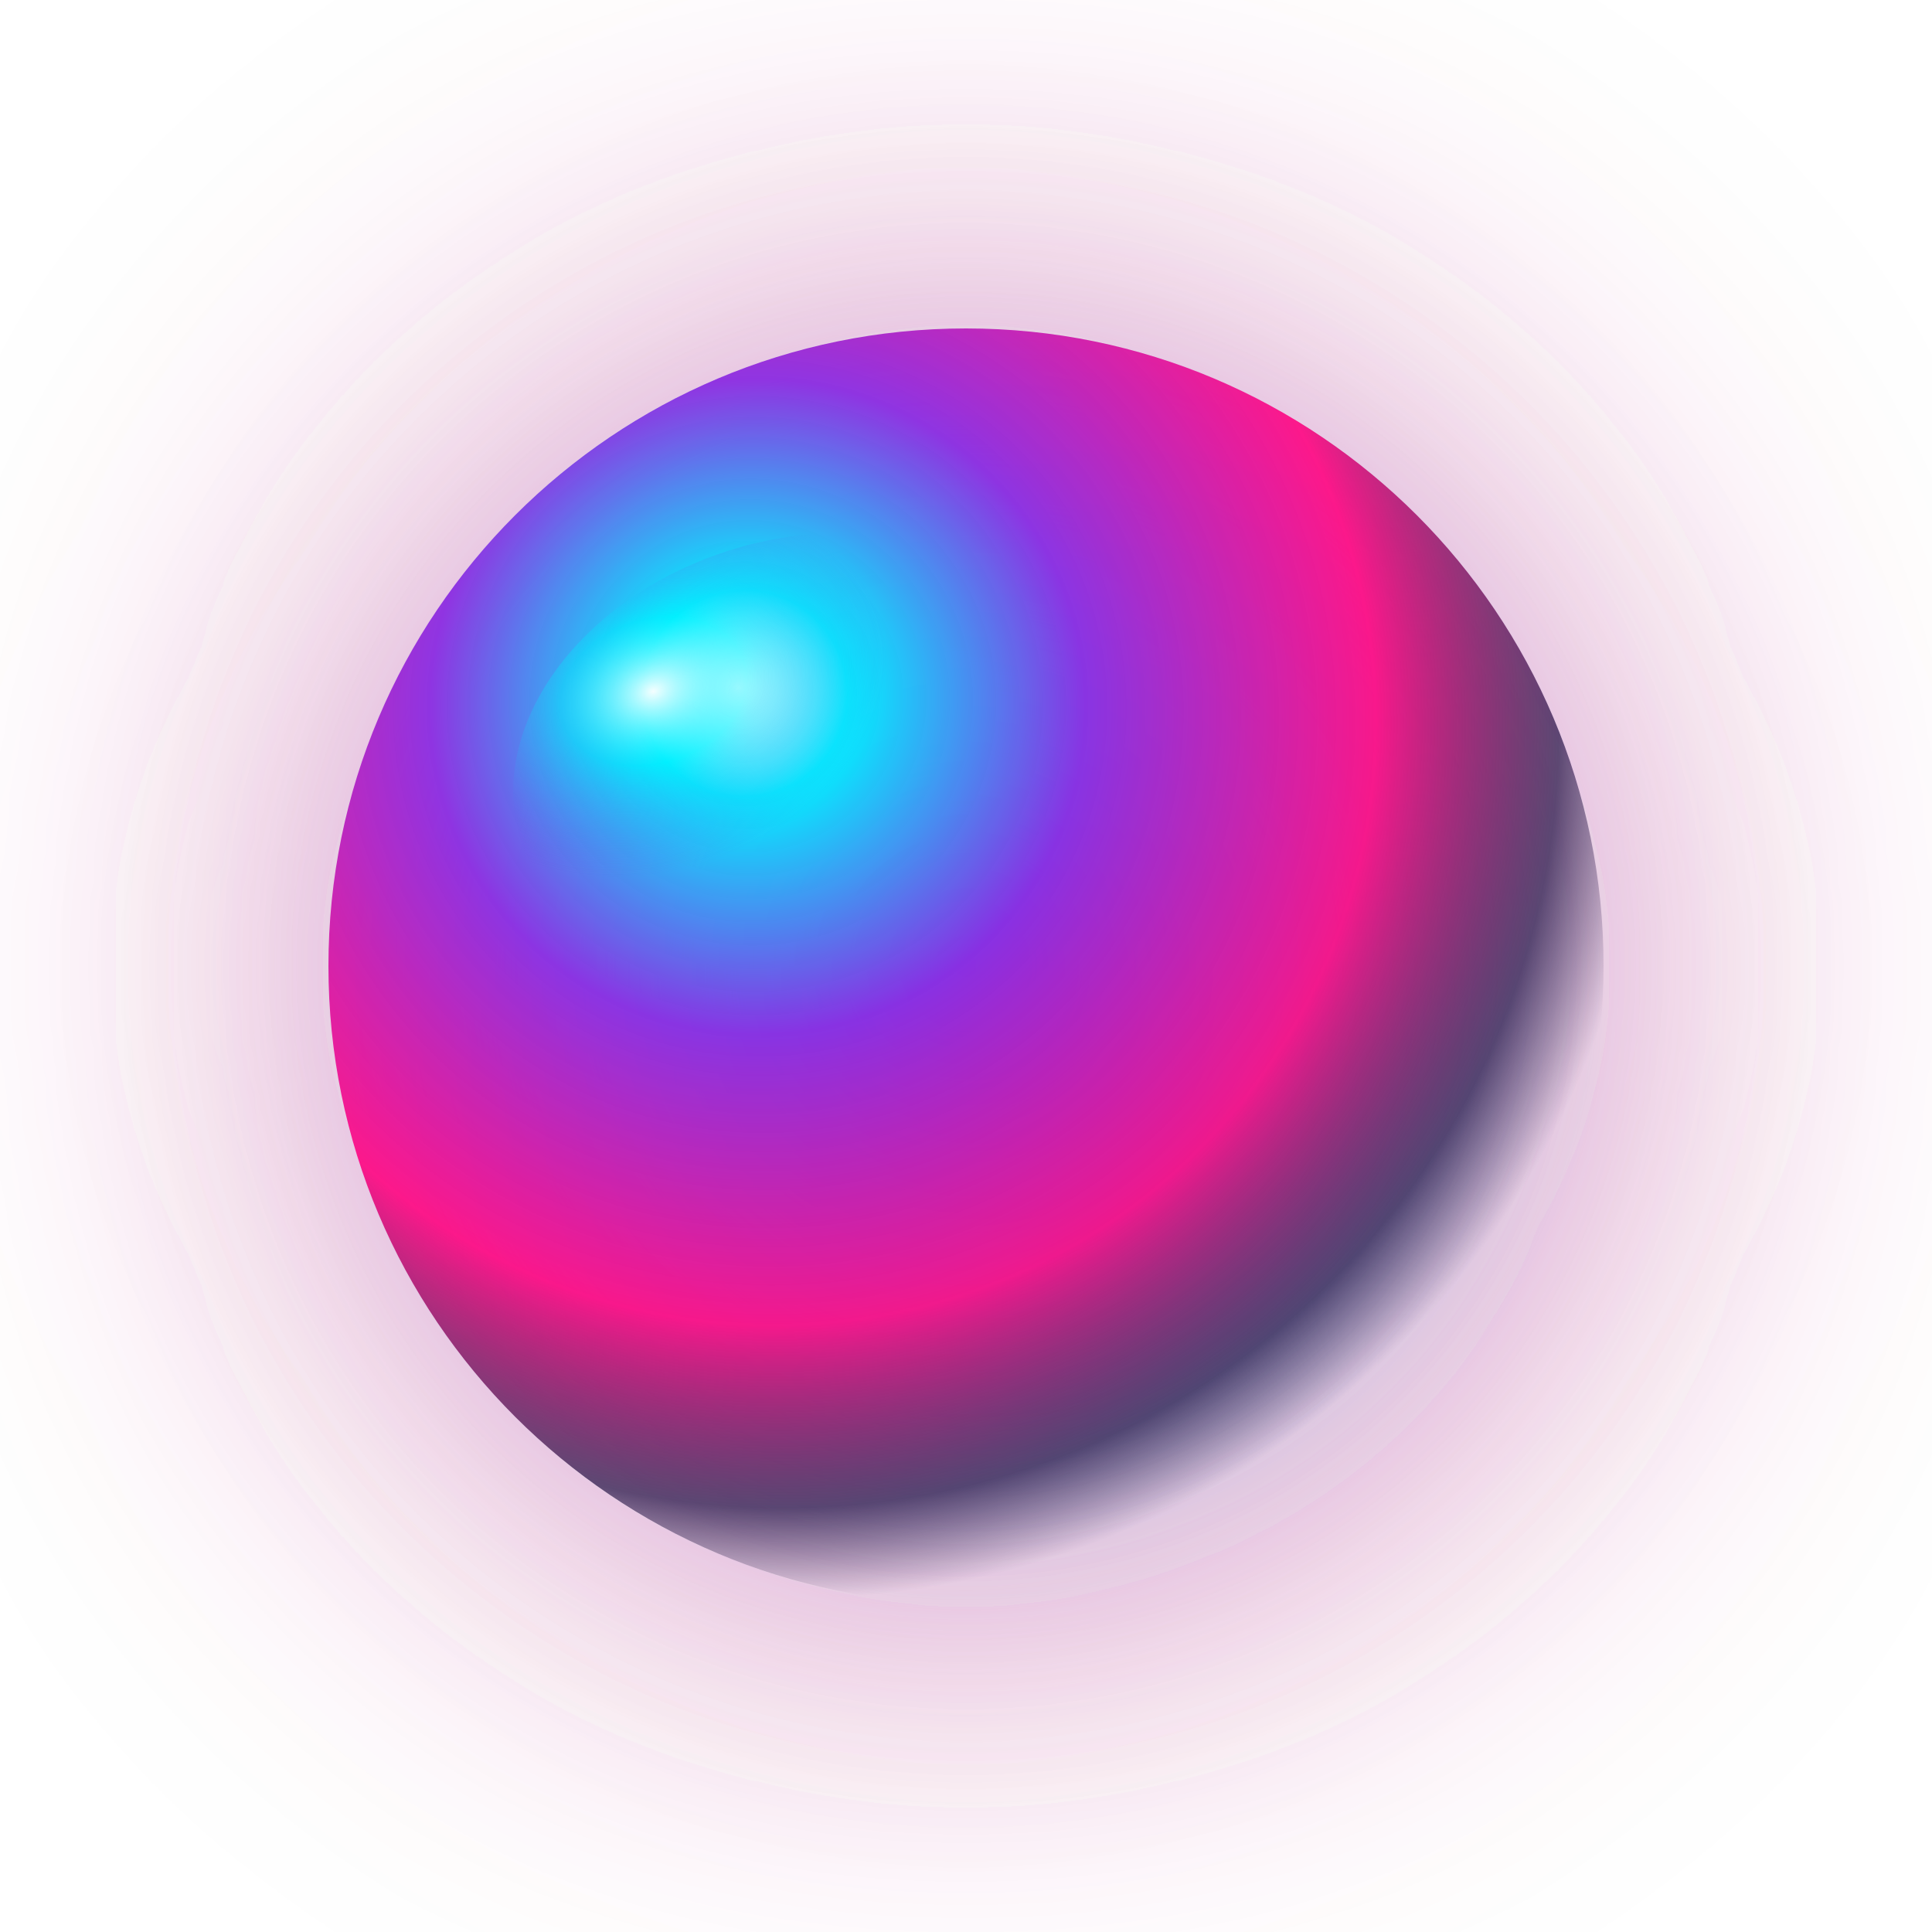
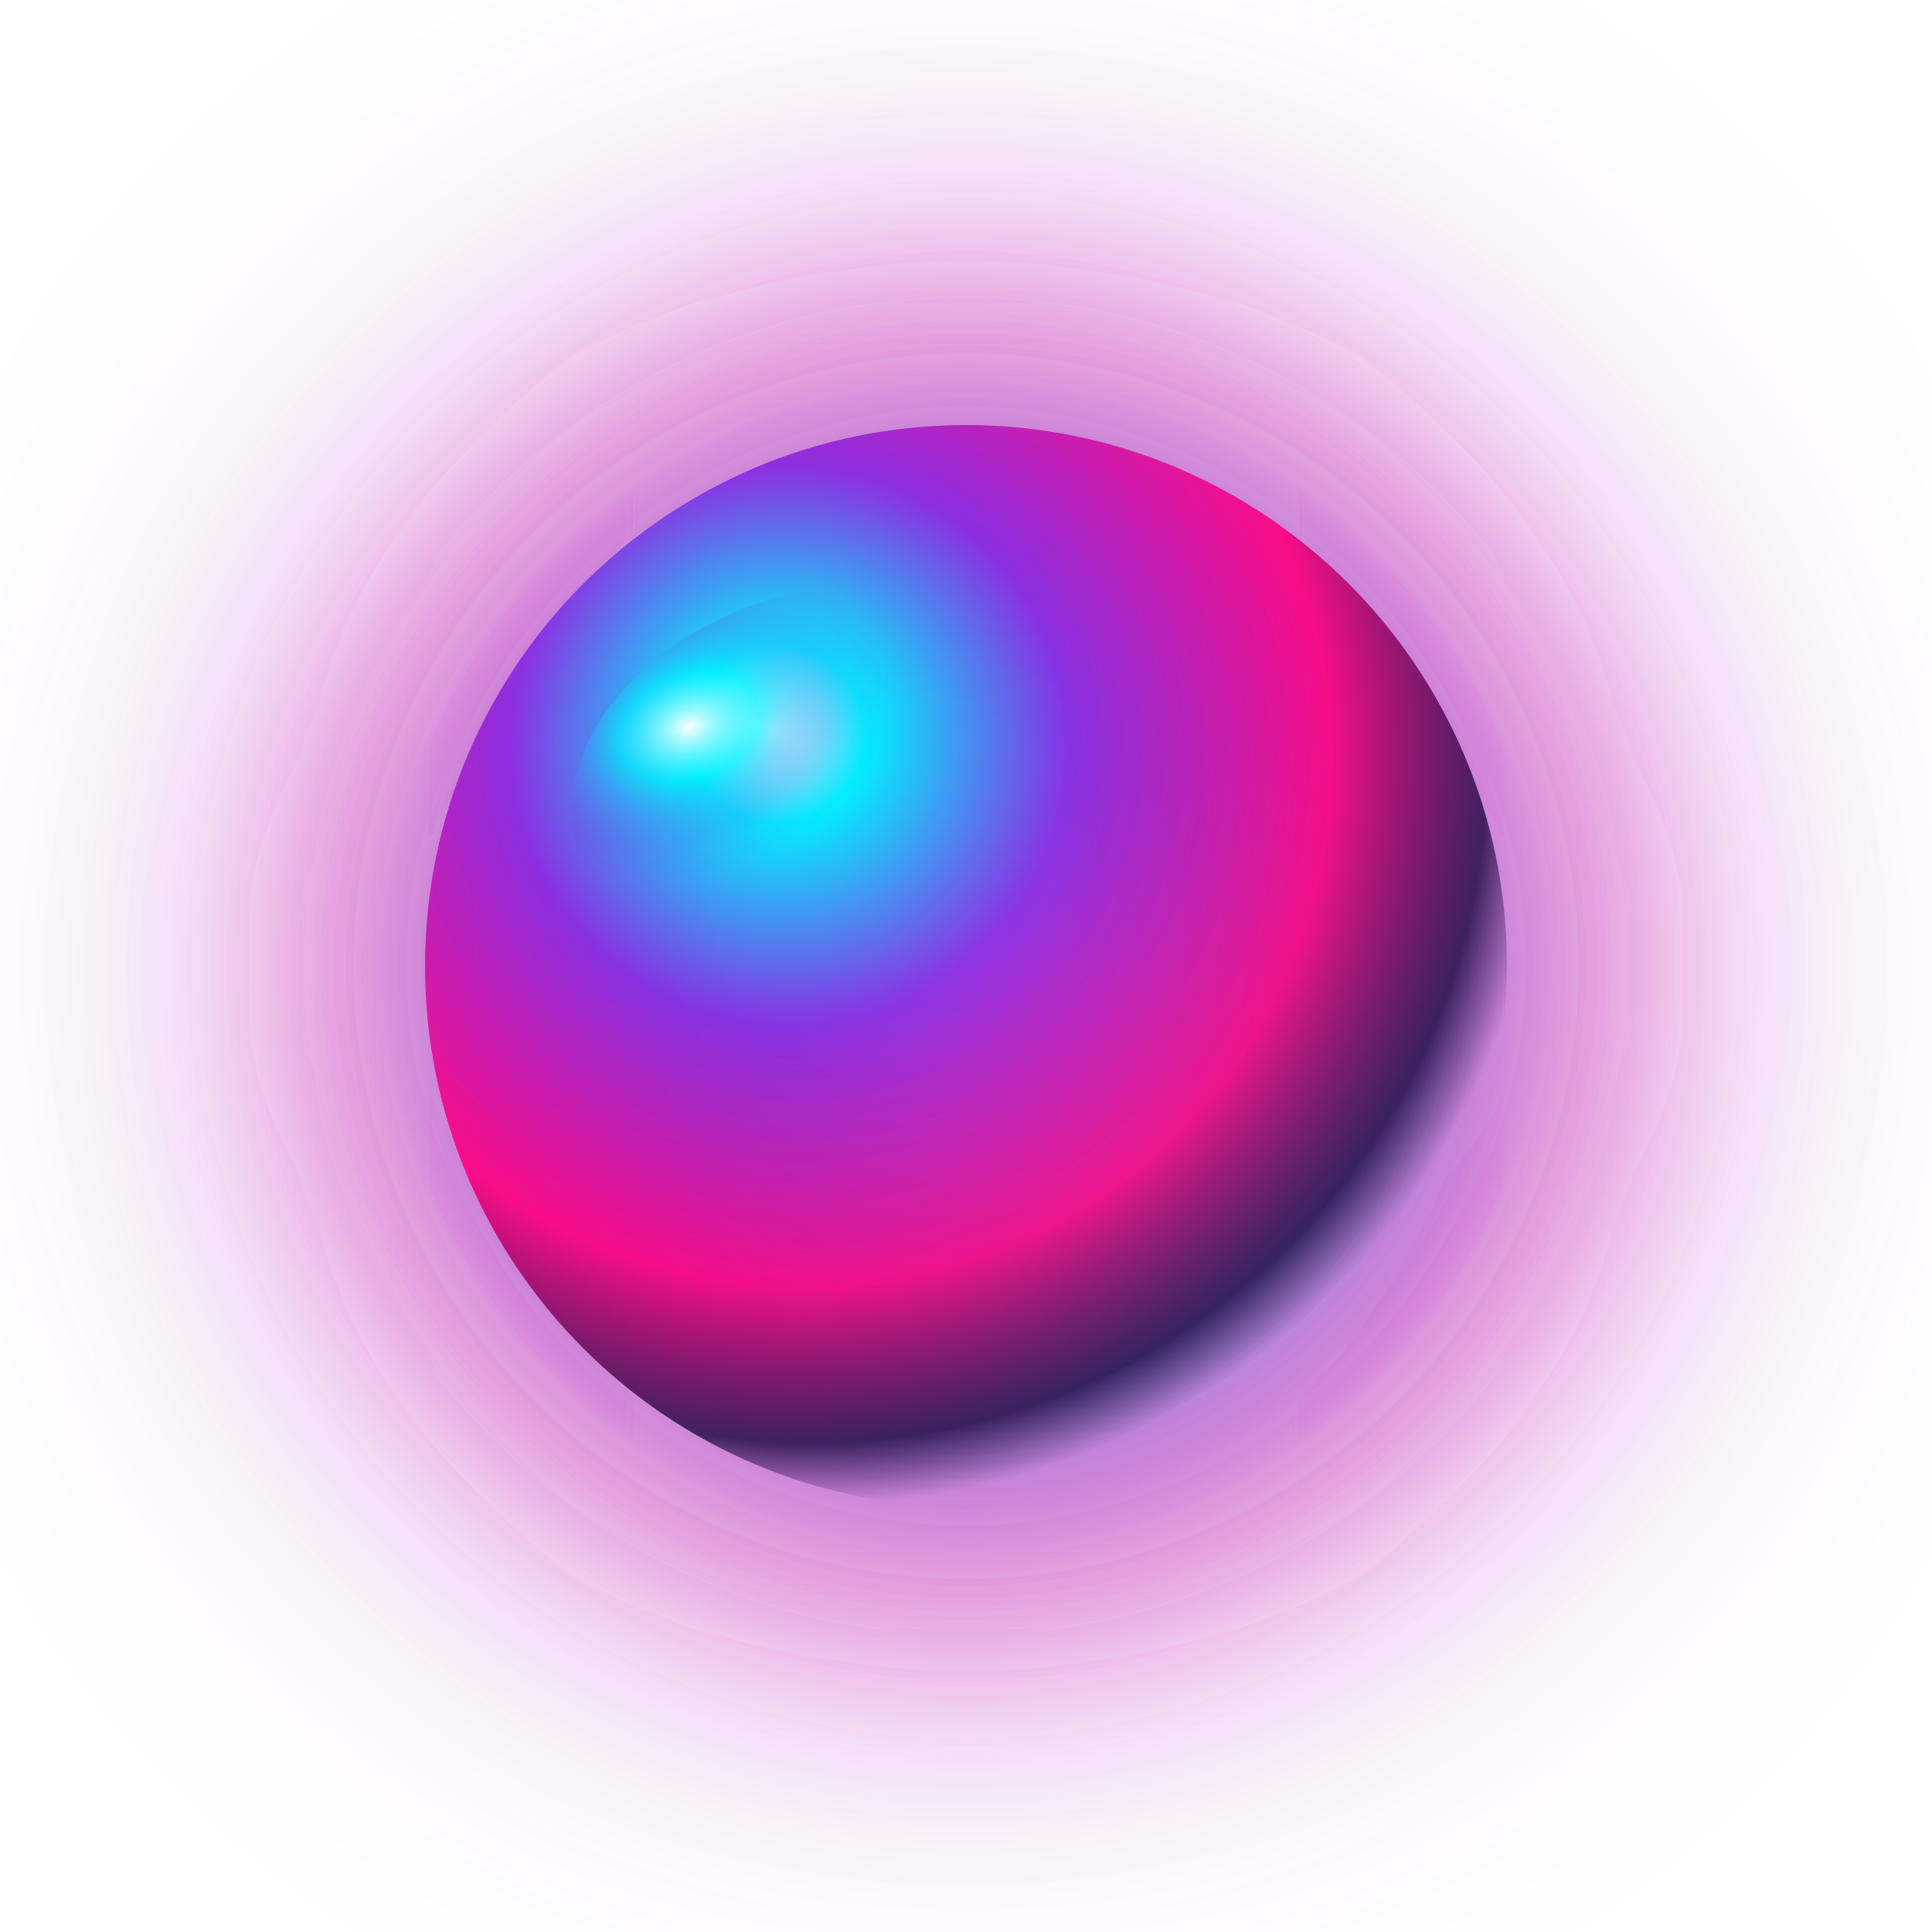
- <svg xmlns="http://www.w3.org/2000/svg" width="800" height="800" viewBox="0 0 800 800">
+ <svg xmlns="http://www.w3.org/2000/svg" width="1000" height="1000" viewBox="0 0 1000 1000">
  <defs>
-     <filter id="softGlow" x="-50%" y="-50%" width="200%" height="200%">
-       <feGaussianBlur stdDeviation="36" result="blur" />
+     <filter id="ultraAura" x="-60%" y="-60%" width="220%" height="220%">
+       <feGaussianBlur stdDeviation="80" result="blur1" />
    </filter>
-     <filter id="intenseAura" x="-50%" y="-50%" width="200%" height="200%">
-       <feGaussianBlur stdDeviation="64" result="blur" />
+     <filter id="softCorona" x="-40%" y="-40%" width="180%" height="180%">
+       <feGaussianBlur stdDeviation="45" result="blur2" />
    </filter>
-     <radialGradient id="auraGrad" cx="50%" cy="50%" r="50%">
-       <stop offset="0%" stop-color="#8a2be2" stop-opacity="0.85" />
-       <stop offset="38%" stop-color="#00f0ff" stop-opacity="0.45" />
-       <stop offset="75%" stop-color="#ff007f" stop-opacity="0.15" />
+     <filter id="intenseGlow" x="-30%" y="-30%" width="160%" height="160%">
+       <feGaussianBlur stdDeviation="22" result="blur3" />
+     </filter>
+     <radialGradient id="outerRadiance" cx="50%" cy="50%" r="50%">
+       <stop offset="0%" stop-color="#8a2be2" stop-opacity="0.95" />
+       <stop offset="25%" stop-color="#00f0ff" stop-opacity="0.70" />
+       <stop offset="55%" stop-color="#ff007f" stop-opacity="0.35" />
+       <stop offset="80%" stop-color="#8a2be2" stop-opacity="0.10" />
      <stop offset="100%" stop-color="#120036" stop-opacity="0.0" />
+     </radialGradient>
+     <radialGradient id="coronalHalo" cx="50%" cy="50%" r="50%">
+       <stop offset="0%" stop-color="#ffffff" stop-opacity="0.80" />
+       <stop offset="35%" stop-color="#00f0ff" stop-opacity="0.65" />
+       <stop offset="70%" stop-color="#8a2be2" stop-opacity="0.30" />
+       <stop offset="100%" stop-color="#ff007f" stop-opacity="0.0" />
    </radialGradient>
    <radialGradient id="orbVolumetric" cx="36%" cy="32%" r="68%" fx="32%" fy="28%">
      <stop offset="0%" stop-color="#ffffff" stop-opacity="1.0" />
      <stop offset="12%" stop-color="#00f0ff" stop-opacity="0.98" />
-       <stop offset="38%" stop-color="#8a2be2" stop-opacity="0.94" />
-       <stop offset="70%" stop-color="#ff007f" stop-opacity="0.88" />
-       <stop offset="90%" stop-color="#120036" stop-opacity="0.65" />
+       <stop offset="38%" stop-color="#8a2be2" stop-opacity="0.95" />
+       <stop offset="72%" stop-color="#ff007f" stop-opacity="0.90" />
+       <stop offset="92%" stop-color="#120036" stop-opacity="0.75" />
      <stop offset="100%" stop-color="#120036" stop-opacity="0.0" />
    </radialGradient>
    <radialGradient id="specularGleam" cx="30%" cy="26%" r="42%">
-       <stop offset="0%" stop-color="#ffffff" stop-opacity="0.95" />
-       <stop offset="40%" stop-color="#00f0ff" stop-opacity="0.4" />
+       <stop offset="0%" stop-color="#ffffff" stop-opacity="0.98" />
+       <stop offset="35%" stop-color="#00f0ff" stop-opacity="0.60" />
+       <stop offset="80%" stop-color="#8a2be2" stop-opacity="0.10" />
      <stop offset="100%" stop-color="#8a2be2" stop-opacity="0.0" />
    </radialGradient>
  </defs>
-   <circle cx="400" cy="400" r="384" fill="url(#auraGrad)" filter="url(#intenseAura)" />
-   <circle cx="400" cy="400" r="326" fill="url(#auraGrad)" filter="url(#softGlow)" />
-   <circle cx="400" cy="400" r="264" fill="url(#orbVolumetric)" />
-   <ellipse cx="328" cy="312" rx="118" ry="88" fill="url(#specularGleam)" transform="rotate(-18 328 312)" />
+   <circle cx="500" cy="500" r="480" fill="url(#outerRadiance)" filter="url(#ultraAura)" />
+   <circle cx="500" cy="500" r="422" fill="url(#outerRadiance)" filter="url(#softCorona)" opacity="0.9" />
+   <circle cx="500" cy="500" r="380" fill="url(#coronalHalo)" filter="url(#intenseGlow)" />
+   <circle cx="500" cy="500" r="280" fill="url(#orbVolumetric)" />
+   <ellipse cx="420" cy="400" rx="128" ry="92" fill="url(#specularGleam)" transform="rotate(-20 420 400)" />
</svg>
